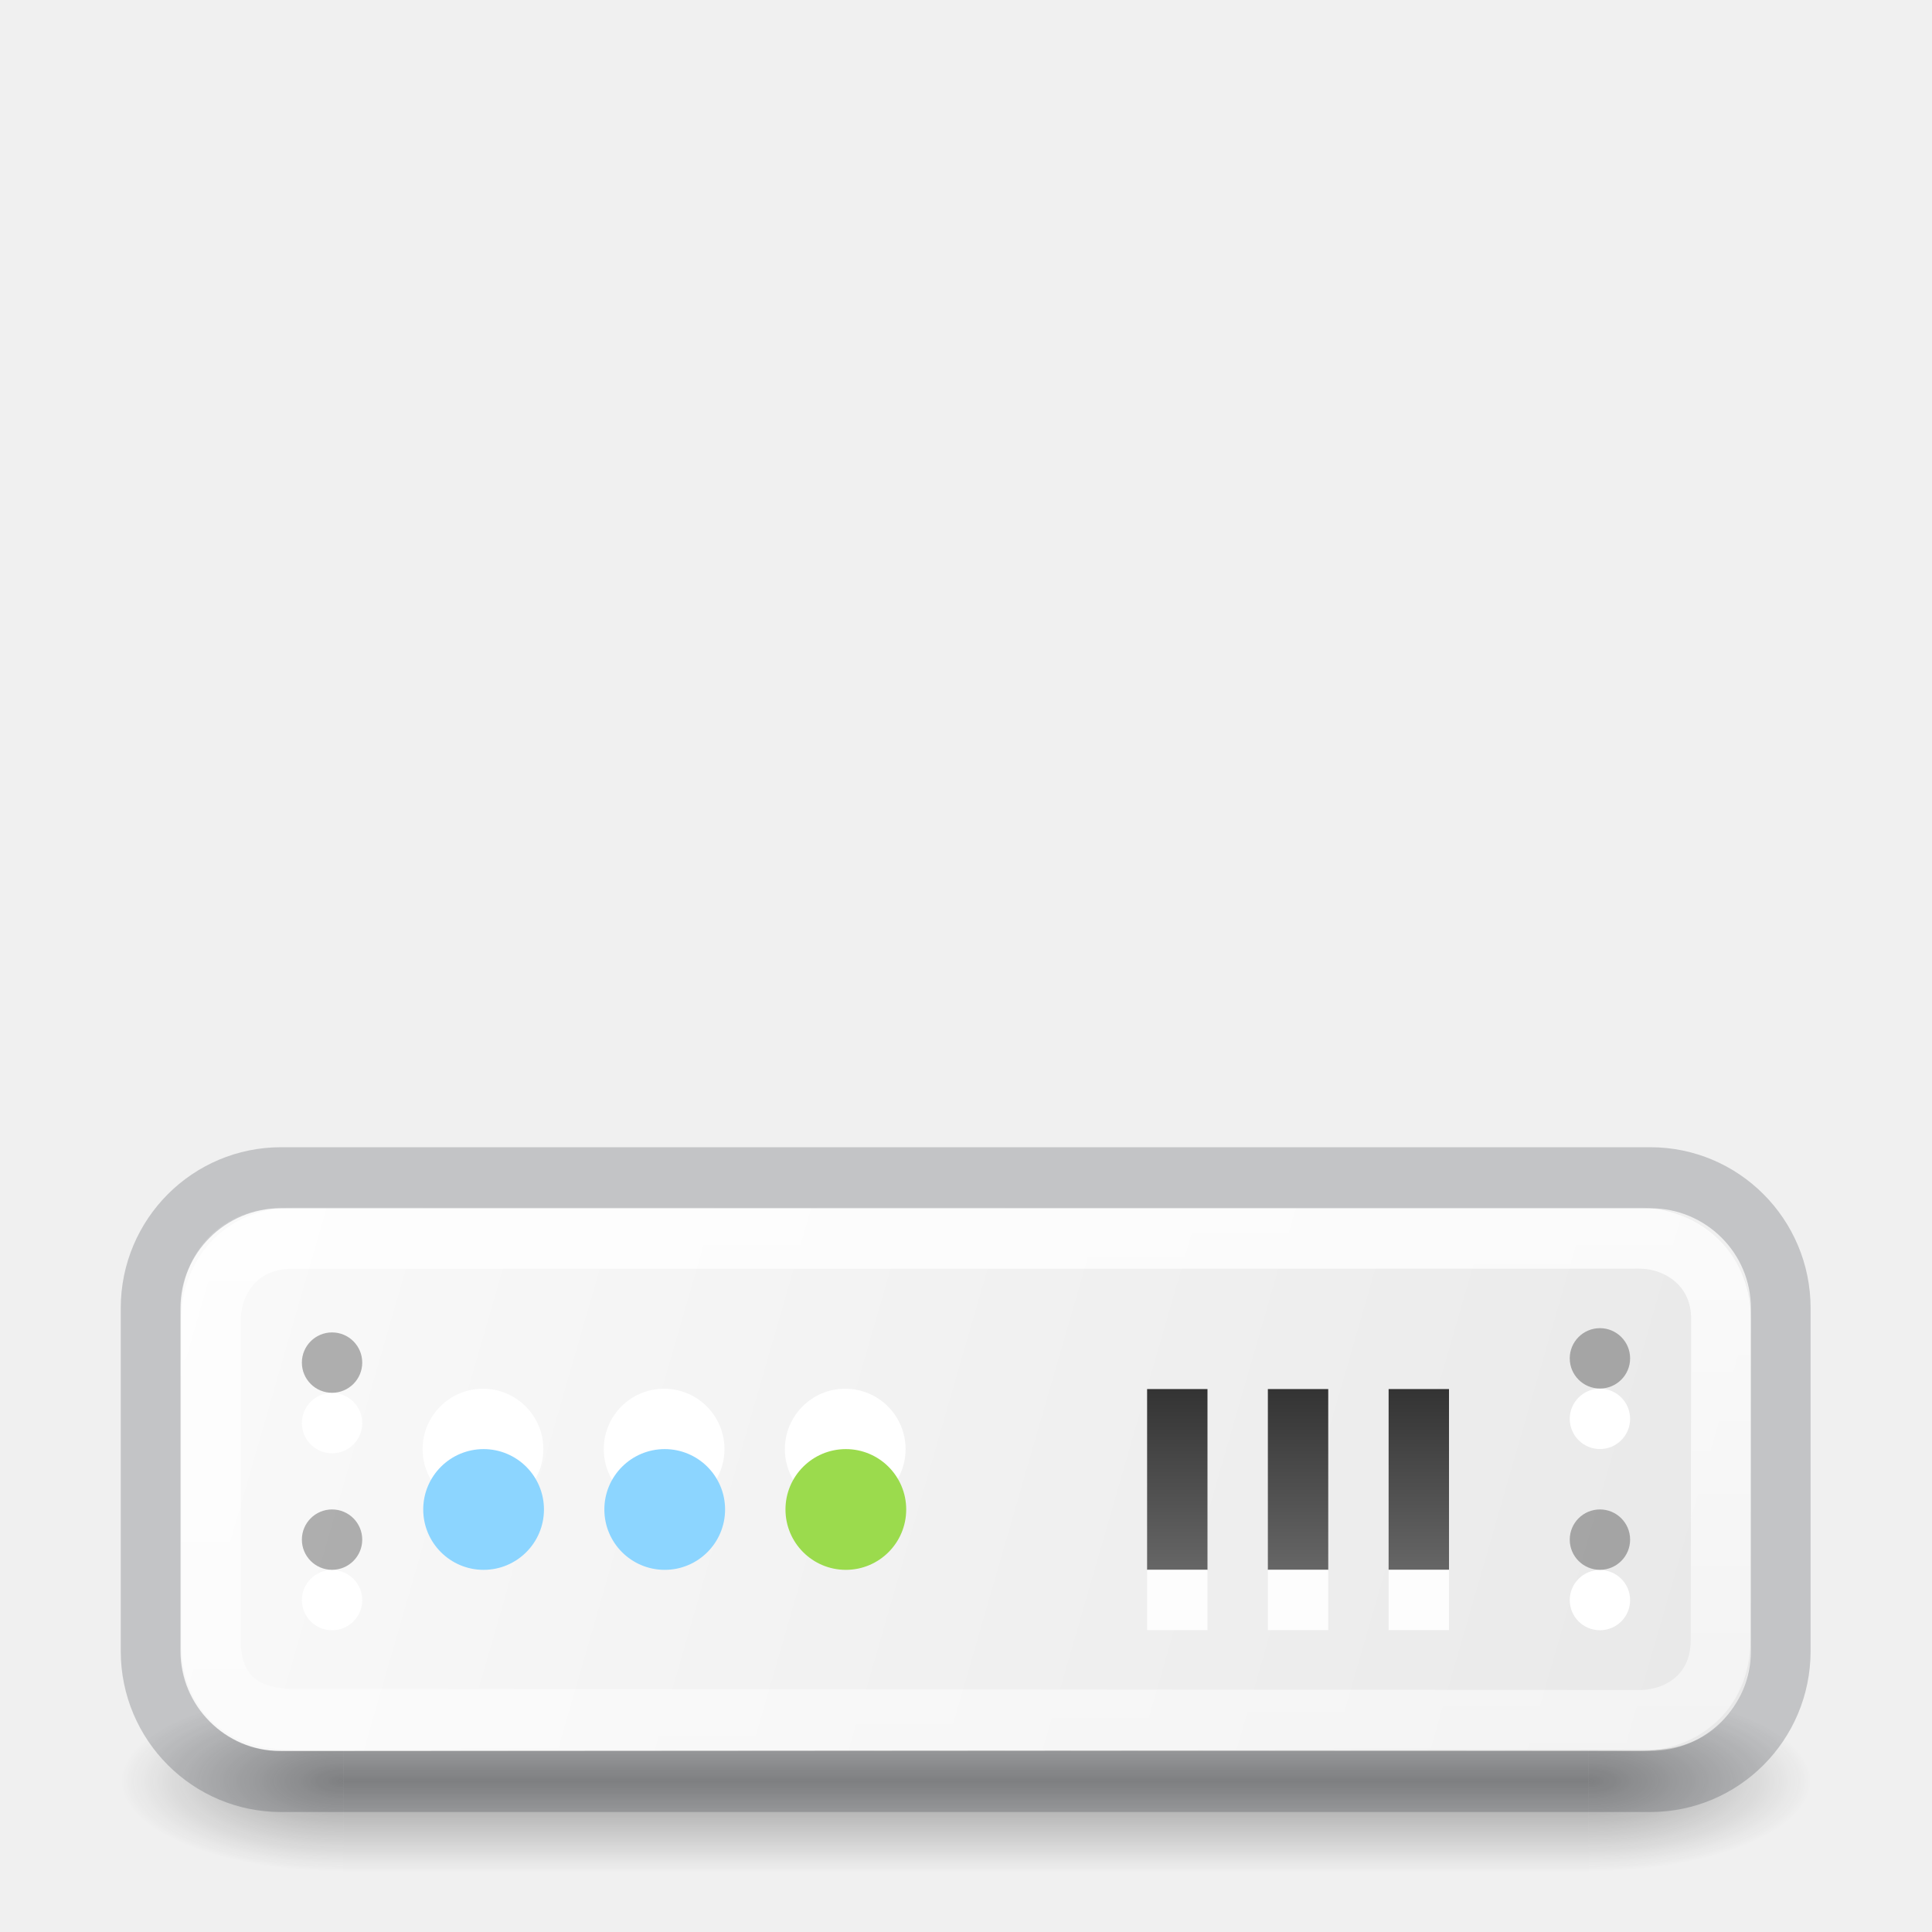
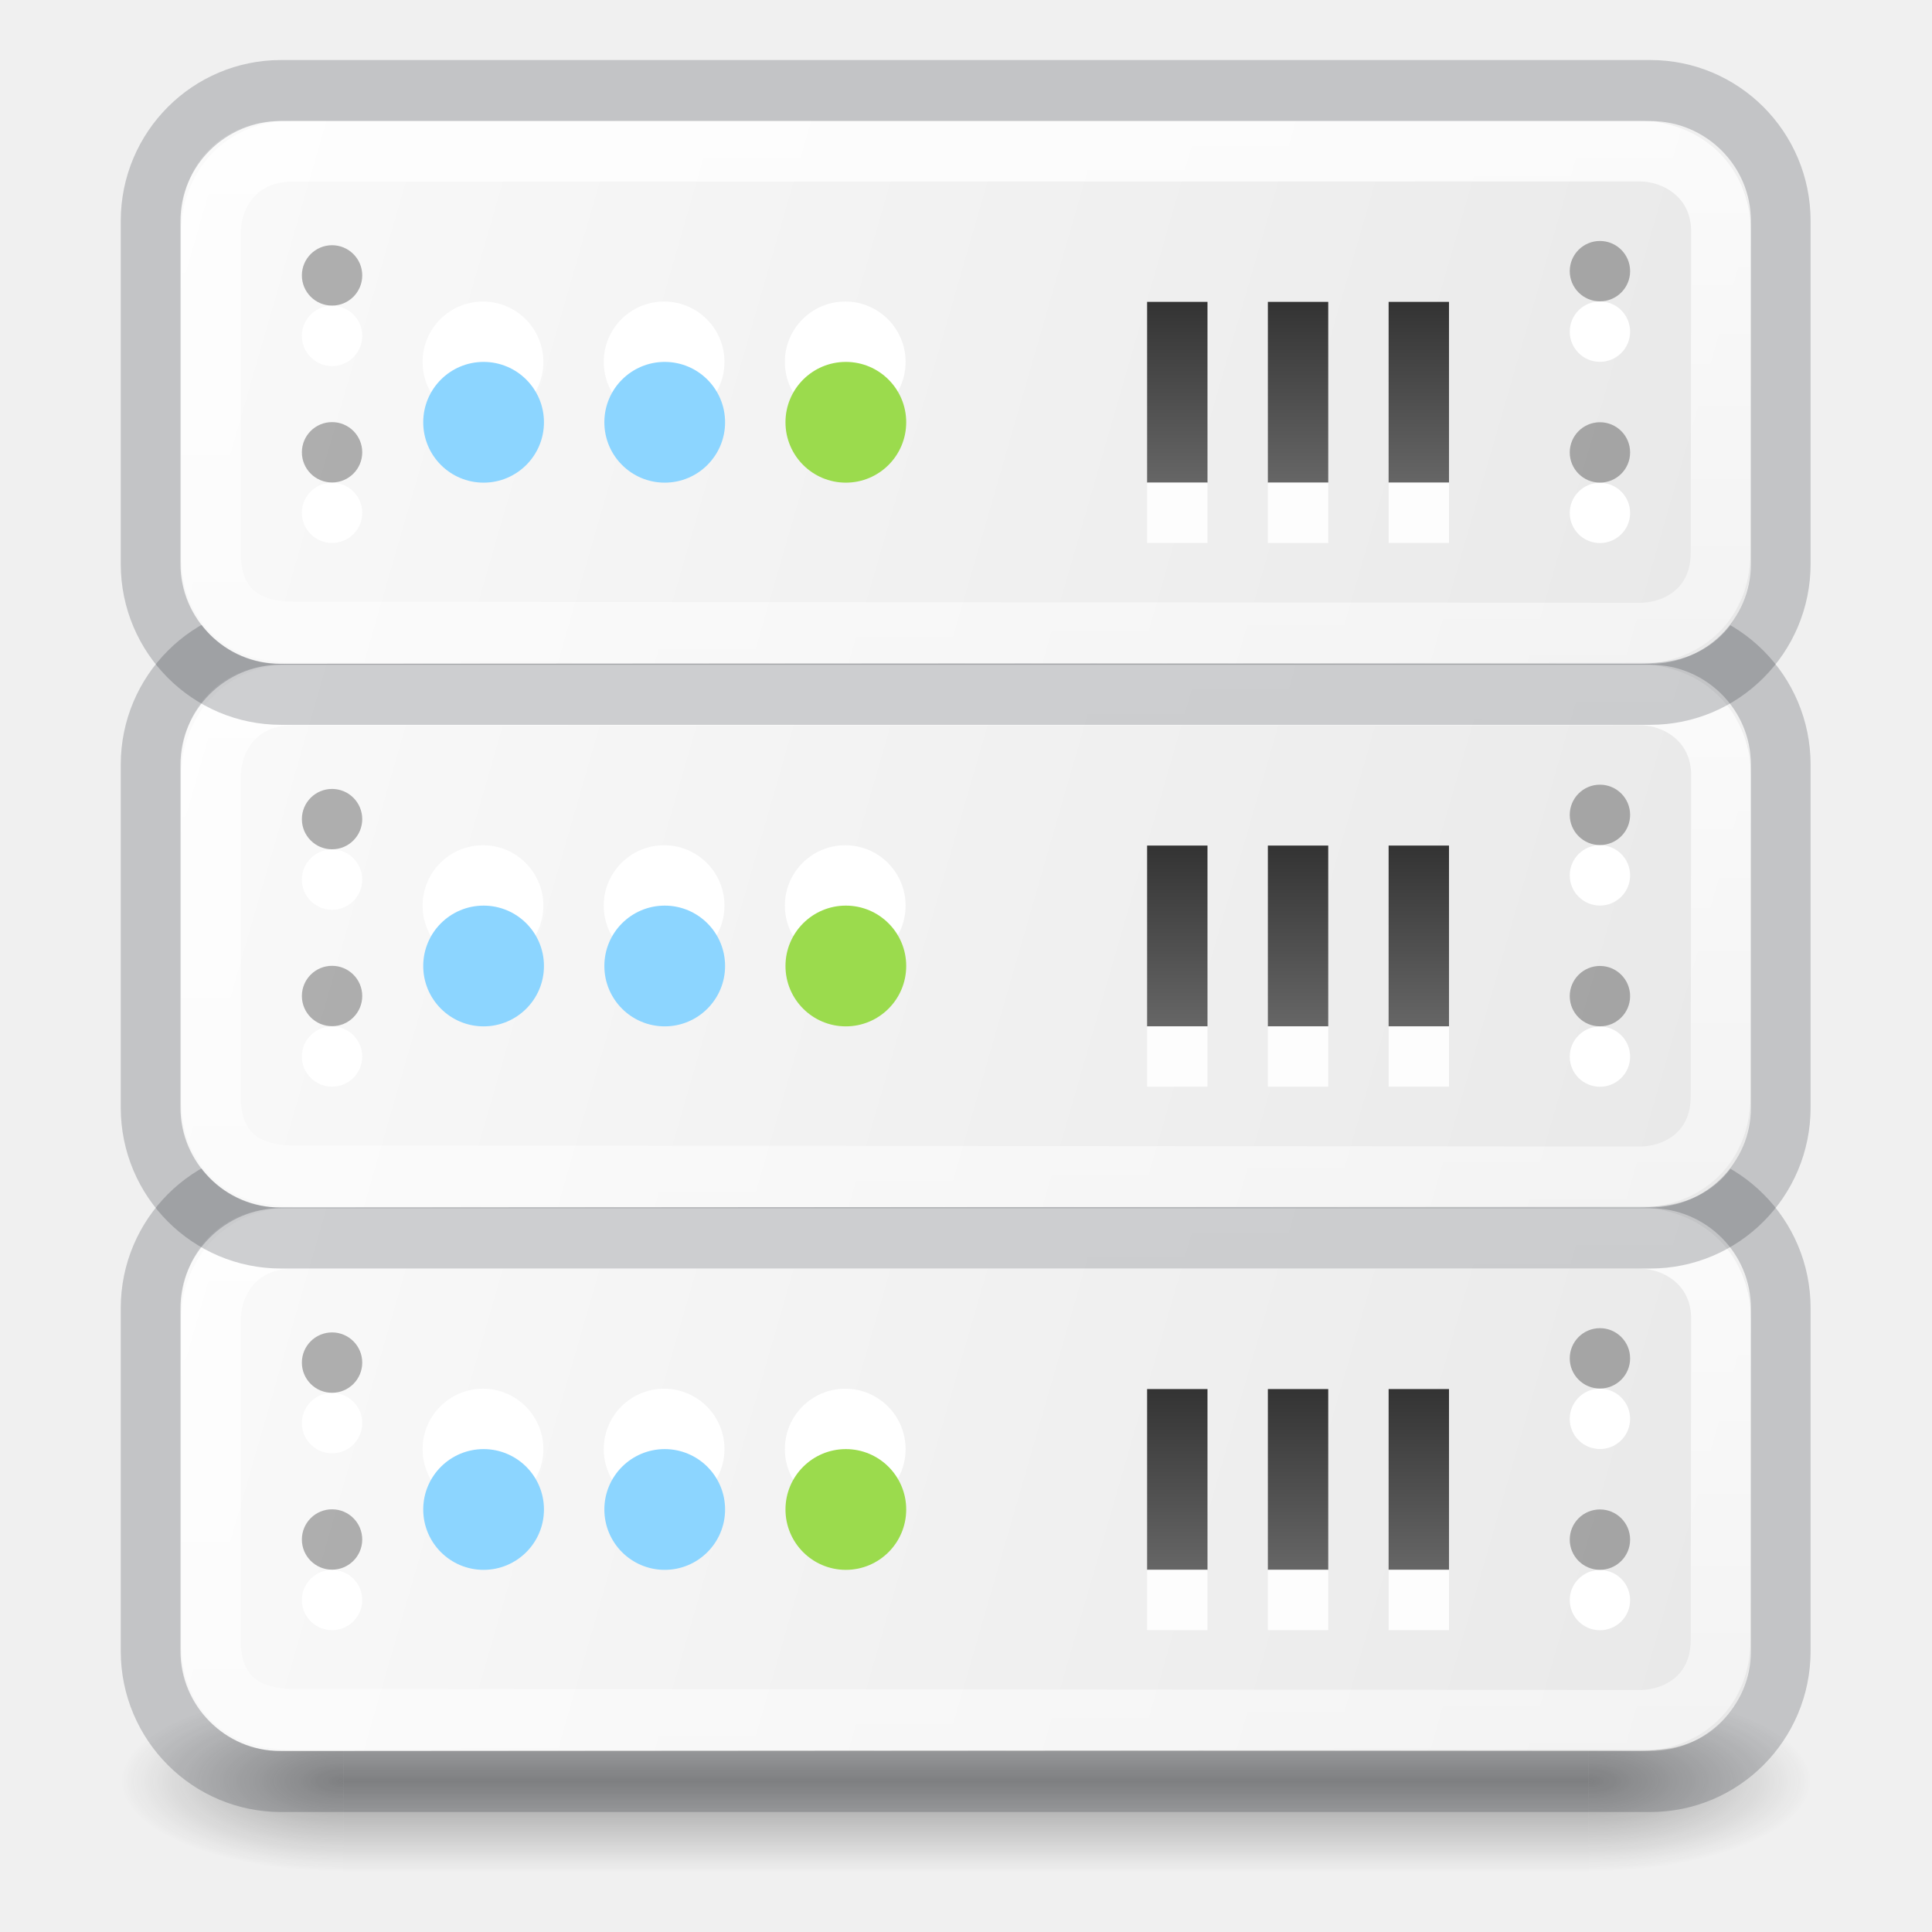
<svg xmlns="http://www.w3.org/2000/svg" xmlns:xlink="http://www.w3.org/1999/xlink" id="svg4588" height="32" width="32" version="1.1">
  <defs id="defs4590">
    <linearGradient id="linearGradient4687">
      <stop offset="0" style="stop-color:#000000;stop-opacity:1" id="stop4689" />
      <stop offset="1" style="stop-color:#000000;stop-opacity:0" id="stop4691" />
    </linearGradient>
    <linearGradient gradientTransform="matrix(0.6756757,0,0,0.6756757,-0.2162186,-0.2162061)" gradientUnits="userSpaceOnUse" xlink:href="#linearGradient3924-0" id="linearGradient3483" y2="41.679" x2="38.546" y1="6.374" x1="38.546" />
    <linearGradient id="linearGradient3924-0">
      <stop offset="0" style="stop-color:#ffffff;stop-opacity:1" id="stop3926-6" />
      <stop offset="0.038" style="stop-color:#ffffff;stop-opacity:0.235" id="stop3928-3" />
      <stop offset="0.962" style="stop-color:#ffffff;stop-opacity:0.157" id="stop3930-2" />
      <stop offset="1" style="stop-color:#ffffff;stop-opacity:0.392" id="stop3932-62" />
    </linearGradient>
    <radialGradient gradientTransform="matrix(0,2.525278,-8.07228,0,96.95192,-19.7023)" gradientUnits="userSpaceOnUse" xlink:href="#linearGradient2867-449-88-871-390-598-476-591-434-148-57-177-8-3-3-6-4-8-8-8-5" id="radialGradient4388" fy="9.957" fx="8.46" r="12.672" cy="9.957" cx="8.99" />
    <linearGradient id="linearGradient2867-449-88-871-390-598-476-591-434-148-57-177-8-3-3-6-4-8-8-8-5">
      <stop offset="0" style="stop-color:#fafafa;stop-opacity:1" id="stop3750-1-0-7-6-6-1-3-9-3" />
      <stop offset="1" style="stop-color:#e1e1e1;stop-opacity:1" id="stop3756-1-6-2-6-6-1-96-6-0" />
    </linearGradient>
    <radialGradient gradientTransform="matrix(2.003784,0,0,1.4,27.98813,-17.4)" gradientUnits="userSpaceOnUse" xlink:href="#linearGradient3688-166-749-6" id="radialGradient3493" fy="43.5" fx="4.993" r="2.5" cy="43.5" cx="4.993" />
    <linearGradient id="linearGradient3688-166-749-6">
      <stop offset="0" style="stop-color:#181818;stop-opacity:1" id="stop2883-8" />
      <stop offset="1" style="stop-color:#181818;stop-opacity:0" id="stop2885-3" />
    </linearGradient>
    <radialGradient gradientTransform="matrix(2.003784,0,0,1.4,-20.01187,-104.4)" gradientUnits="userSpaceOnUse" xlink:href="#linearGradient3688-464-309-7" id="radialGradient3495" fy="43.5" fx="4.993" r="2.5" cy="43.5" cx="4.993" />
    <linearGradient id="linearGradient3688-464-309-7">
      <stop offset="0" style="stop-color:#181818;stop-opacity:1" id="stop2889-0" />
      <stop offset="1" style="stop-color:#181818;stop-opacity:0" id="stop2891-66" />
    </linearGradient>
    <linearGradient gradientUnits="userSpaceOnUse" xlink:href="#linearGradient3702-501-757-3" id="linearGradient3497" y2="39.999" x2="25.058" y1="47.028" x1="25.058" />
    <linearGradient id="linearGradient3702-501-757-3">
      <stop offset="0" style="stop-color:#181818;stop-opacity:0" id="stop2895-3" />
      <stop offset="0.5" style="stop-color:#181818;stop-opacity:1" id="stop2897-28" />
      <stop offset="1" style="stop-color:#181818;stop-opacity:0" id="stop2899-8" />
    </linearGradient>
    <linearGradient x1="30.213" y1="21.417" x2="30.213" y2="25.361" id="linearGradient3143" xlink:href="#linearGradient4687" gradientUnits="userSpaceOnUse" gradientTransform="matrix(0.7473457,0,0,-0.7482173,-1.935797,34.71217)" />
    <linearGradient gradientTransform="translate(-53.99999,-9.49999)" gradientUnits="userSpaceOnUse" xlink:href="#linearGradient4187" id="linearGradient3153" y2="41.891" x2="24" y1="6.111" x1="24" />
    <linearGradient id="linearGradient4187">
      <stop offset="0" style="stop-color:#ffffff;stop-opacity:1" id="stop4189" />
      <stop offset="0.021" style="stop-color:#ffffff;stop-opacity:0.235" id="stop4191" />
      <stop offset="0.977" style="stop-color:#ffffff;stop-opacity:0.157" id="stop4193" />
      <stop offset="1" style="stop-color:#ffffff;stop-opacity:0.392" id="stop4195" />
    </linearGradient>
    <radialGradient gradientTransform="matrix(0,3.551171,-11.65996,0,86.93055,-36.34201)" gradientUnits="userSpaceOnUse" xlink:href="#linearGradient2867-449-88-871-390-598-476-591-434-148-57-177-8-3-3-6-4-8-8-8-5-3" id="radialGradient4144" fy="9.957" fx="8.436" r="12.672" cy="9.957" cx="8.967" />
    <linearGradient id="linearGradient2867-449-88-871-390-598-476-591-434-148-57-177-8-3-3-6-4-8-8-8-5-3">
      <stop offset="0" style="stop-color:#fafafa;stop-opacity:1" id="stop3750-1-0-7-6-6-1-3-9-3-6" />
      <stop offset="1" style="stop-color:#e1e1e1;stop-opacity:1" id="stop3756-1-6-2-6-6-1-96-6-0-7" />
    </linearGradient>
    <radialGradient gradientTransform="matrix(2.003784,0,0,1.4,27.98813,-17.4)" gradientUnits="userSpaceOnUse" xlink:href="#linearGradient3688-166-749-6" id="radialGradient3013-896" fy="43.5" fx="4.993" r="2.5" cy="43.5" cx="4.993" />
    <radialGradient gradientTransform="matrix(2.003784,0,0,1.4,-20.01187,-104.4)" gradientUnits="userSpaceOnUse" xlink:href="#linearGradient3688-166-749-6" id="radialGradient3015-826" fy="43.5" fx="4.993" r="2.5" cy="43.5" cx="4.993" />
    <linearGradient xlink:href="#linearGradient2867-449-88-871-390-598-476-591-434-148-57-177-8-3-3-6-4-8-8-8-5" id="linearGradient2244" gradientUnits="userSpaceOnUse" gradientTransform="matrix(0.6782138,0,0,0.6761972,-90.32337,7.56445)" x1="153" y1="26" x2="255" y2="56" />
    <linearGradient xlink:href="#linearGradient1570" id="linearGradient2246" gradientUnits="userSpaceOnUse" gradientTransform="matrix(1.812763,0,0,0.4939409,4.399258,23.35928)" x1="24.023" y1="5.112" x2="24" y2="42.262" />
    <linearGradient id="linearGradient1570">
      <stop offset="0" style="stop-color:#ffffff;stop-opacity:0.783" id="stop1562" />
      <stop offset="1" style="stop-color:#ffffff;stop-opacity:0.392" id="stop1568" />
    </linearGradient>
    <linearGradient id="linearGradient1608">
      <stop id="stop1604" offset="0" style="stop-color:#333333;stop-opacity:1" />
      <stop id="stop1606" offset="1" style="stop-color:#666666;stop-opacity:1" />
    </linearGradient>
    <linearGradient xlink:href="#linearGradient2867-449-88-871-390-598-476-591-434-148-57-177-8-3-3-6-4-8-8-8-5" id="linearGradient1136" gradientUnits="userSpaceOnUse" gradientTransform="matrix(0.6782138,0,0,0.6761972,-90.32337,7.56445)" x1="153" y1="26" x2="255" y2="56" />
    <linearGradient xlink:href="#linearGradient1570" id="linearGradient1138" gradientUnits="userSpaceOnUse" gradientTransform="matrix(1.812763,0,0,0.4939409,4.399258,23.35928)" x1="24.023" y1="5.112" x2="24" y2="42.262" />
    <linearGradient xlink:href="#linearGradient1608" id="linearGradient1140" gradientUnits="userSpaceOnUse" gradientTransform="matrix(0.6666743,0,0,0.5462038,29.99932,20.98539)" x1="92" y1="34" x2="92" y2="44" />
    <linearGradient xlink:href="#linearGradient1608" id="linearGradient1142" gradientUnits="userSpaceOnUse" gradientTransform="matrix(0.6666743,0,0,0.5462038,29.99932,20.98539)" x1="92" y1="34" x2="92" y2="44" />
    <linearGradient xlink:href="#linearGradient1608" id="linearGradient1144" gradientUnits="userSpaceOnUse" gradientTransform="matrix(0.6666743,0,0,0.5462038,29.99932,20.98539)" x1="92" y1="34" x2="92" y2="44" />
+     <linearGradient xlink:href="#linearGradient2867-449-88-871-390-598-476-591-434-148-57-177-8-3-3-6-4-8-8-8-5" id="linearGradient1109" gradientUnits="userSpaceOnUse" gradientTransform="matrix(0.6782138,0,0,0.6761972,-90.32337,7.56445)" x1="153" y1="26" x2="255" y2="56" />
+     <linearGradient xlink:href="#linearGradient1570" id="linearGradient1111" gradientUnits="userSpaceOnUse" gradientTransform="matrix(1.812763,0,0,0.4939409,4.399258,23.35928)" x1="24.023" y1="5.112" x2="24" y2="42.262" />
+     <linearGradient xlink:href="#linearGradient1608" id="linearGradient1113" gradientUnits="userSpaceOnUse" gradientTransform="matrix(0.6666743,0,0,0.5462038,29.99932,20.98539)" x1="92" y1="34" x2="92" y2="44" />
+     <linearGradient xlink:href="#linearGradient1608" id="linearGradient1115" gradientUnits="userSpaceOnUse" gradientTransform="matrix(0.6666743,0,0,0.5462038,29.99932,20.98539)" x1="92" y1="34" x2="92" y2="44" />
+     <linearGradient xlink:href="#linearGradient1608" id="linearGradient1117" gradientUnits="userSpaceOnUse" gradientTransform="matrix(0.6666743,0,0,0.5462038,29.99932,20.98539)" x1="92" y1="34" x2="92" y2="44" />
+     <linearGradient xlink:href="#linearGradient2867-449-88-871-390-598-476-591-434-148-57-177-8-3-3-6-4-8-8-8-5" id="linearGradient1181" gradientUnits="userSpaceOnUse" gradientTransform="matrix(0.6782138,0,0,0.6761972,-90.32337,7.56445)" x1="153" y1="26" x2="255" y2="56" />
+     <linearGradient xlink:href="#linearGradient1570" id="linearGradient1183" gradientUnits="userSpaceOnUse" gradientTransform="matrix(1.812763,0,0,0.4939409,4.399258,23.35928)" x1="24.023" y1="5.112" x2="24" y2="42.262" />
+     <linearGradient xlink:href="#linearGradient1608" id="linearGradient1185" gradientUnits="userSpaceOnUse" gradientTransform="matrix(0.6666743,0,0,0.5462038,29.99932,20.98539)" x1="92" y1="34" x2="92" y2="44" />
+     <linearGradient xlink:href="#linearGradient1608" id="linearGradient1187" gradientUnits="userSpaceOnUse" gradientTransform="matrix(0.6666743,0,0,0.5462038,29.99932,20.98539)" x1="92" y1="34" x2="92" y2="44" />
+     <linearGradient xlink:href="#linearGradient1608" id="linearGradient1189" gradientUnits="userSpaceOnUse" gradientTransform="matrix(0.6666743,0,0,0.5462038,29.99932,20.98539)" x1="92" y1="34" x2="92" y2="44" />
  </defs>
  <g id="g4174">
    <g style="display:inline" id="g2036-2" transform="matrix(0.6999997,0,0,0.3333336,-0.8000002,15.33333)">
      <g style="opacity:0.4" id="g3712-3" transform="matrix(1.052632,0,0,1.285713,-1.263158,-13.42854)">
        <rect style="fill:url(#radialGradient3493);fill-opacity:1;stroke:none" id="rect2801-0" y="40" x="38" height="7" width="5" />
        <rect style="fill:url(#radialGradient3495);fill-opacity:1;stroke:none" id="rect3696-2" transform="scale(-1,-1)" y="-47" x="-10" height="7" width="5" />
        <rect style="fill:url(#linearGradient3497);fill-opacity:1;stroke:none" id="rect3700-1" y="40" x="10" height="7" width="28" />
      </g>
    </g>
  </g>
  <g style="stroke-width:1.852" id="g1134" transform="matrix(0.5340928,0,0,0.5458032,-4.18,6.277307)">
    <path id="path1074" d="m 16.672,25.146 h 42.223 c 1.307,0 3.229,1.268 3.229,3.218 v 10.075 c 0,1.9 -1.281,3.167 -3.153,3.168 l -42.476,0.028 c -1.691,0.001 -3.052,-1.357 -3.052,-3.043 v -10.304 c 0,-1.875 1.281,-3.143 3.229,-3.143 z" style="color:#000000;display:inline;overflow:visible;visibility:visible;fill:url(#linearGradient1136);fill-opacity:1;fill-rule:nonzero;stroke:none;stroke-width:1.852;marker:none;enable-background:accumulate" />
    <path id="path1076" d="m 16.901,26.076 41.766,-0.004 c 1.258,-1.32e-4 2.533,0.888 2.531,2.449 l -0.013,9.746 c -0.002,1.622 -1.261,2.444 -2.519,2.443 l -41.741,-0.032 c -1.692,-0.001 -2.556,-0.909 -2.556,-2.395 v -9.734 c 0,-1.261 0.898,-2.473 2.531,-2.473 z" style="fill:none;stroke:url(#linearGradient1138);stroke-width:1.852;stroke-linecap:round;stroke-linejoin:round;stroke-miterlimit:4;stroke-dasharray:none;stroke-dashoffset:0;stroke-opacity:1" />
    <g style="stroke-width:1.852" transform="rotate(-90,24,31)" id="g1078" />
    <g style="stroke-width:1.852" id="g1084" transform="translate(-3.723581,58.22008)">
      <ellipse ry="1.832" rx="1.872" cy="-25.746" cx="26.528" id="ellipse1080" style="opacity:1;fill:#ffffff;fill-opacity:1;stroke:none;stroke-width:1.852;stroke-miterlimit:4;stroke-dasharray:none;stroke-opacity:1" />
      <ellipse ry="1.832" rx="1.872" style="opacity:1;fill:#8cd5ff;fill-opacity:1;stroke:none;stroke-width:1.852;stroke-miterlimit:4;stroke-dasharray:none;stroke-opacity:1" id="ellipse1082" cx="26.547" cy="-23.914" />
    </g>
    <g style="stroke-width:1.91" transform="matrix(0.936216,0,0,1.004452,-40.85934,-9.080213)" id="g1090">
      <path style="opacity:1;fill:url(#linearGradient1140);fill-opacity:1;stroke:none;stroke-width:1.91;stroke-opacity:0.783" d="m 90,39.556 h 2 v 5.462 h -2 z" id="path1086" />
      <path style="opacity:0.9;fill:#ffffff;fill-opacity:1;stroke:none;stroke-width:1.91;stroke-opacity:0.783" d="m 90,45.018 h 2 v 1.821 h -2 z" id="path1088" />
    </g>
    <path d="m 19.06,31.685 a 0.936,0.916 0 0 1 -1.872,0 0.936,0.916 0 1 1 1.872,0 z" id="path1092" style="color:#000000;display:inline;overflow:visible;visibility:visible;opacity:1;fill:#ffffff;fill-opacity:1;fill-rule:evenodd;stroke:none;stroke-width:0.627;marker:none;enable-background:accumulate" />
    <path style="color:#000000;display:inline;overflow:visible;visibility:visible;opacity:0.3;fill:#000000;fill-opacity:1;fill-rule:evenodd;stroke:none;stroke-width:0.627;marker:none;enable-background:accumulate" id="path1094" d="m 19.06,29.849 a 0.936,0.916 0 0 1 -1.872,0 0.936,0.916 0 1 1 1.872,0 z" />
-     <path style="color:#000000;display:inline;overflow:visible;visibility:visible;opacity:1;fill:#ffffff;fill-opacity:1;fill-rule:evenodd;stroke:none;stroke-width:0.627;marker:none;enable-background:accumulate" id="path1096" d="m 19.06,37.057 a 0.936,0.914 0 0 1 -1.872,0 0.936,0.914 0 1 1 1.872,0 z" />
-     <path style="color:#000000;display:inline;overflow:visible;visibility:visible;opacity:0.3;fill:#000000;fill-opacity:1;fill-rule:evenodd;stroke:none;stroke-width:0.627;marker:none;enable-background:accumulate" id="path1098" d="m 19.06,35.221 a 0.936,0.916 0 0 1 -1.872,0 0.936,0.916 0 1 1 1.872,0 z" />
+     <path style="color:#000000;display:inline;overflow:visible;visibility:visible;opacity:1;fill:#ffffff;fill-opacity:1;fill-rule:evenodd;stroke:none;stroke-width:0.627;marker:none;enable-background:accumulate" id="path1096" d="m 19.06,37.054 a 0.936,0.914 0 0 1 -1.872,0 0.936,0.914 0 1 1 1.872,0 z" />
+     <path style="color:#000000;display:inline;overflow:visible;visibility:visible;opacity:0.3;fill:#000000;fill-opacity:1;fill-rule:evenodd;stroke:none;stroke-width:0.627;marker:none;enable-background:accumulate" id="path1098" d="m 19.06,35.217 a 0.936,0.916 0 0 1 -1.872,0 0.936,0.916 0 1 1 1.872,0 z" />
    <g id="g1104" transform="matrix(0.936216,0,0,1.004452,-37.11443,-9.080213)" style="stroke-width:1.91">
      <path id="path1100" d="m 90,39.556 h 2 v 5.462 h -2 z" style="opacity:1;fill:url(#linearGradient1142);fill-opacity:1;stroke:none;stroke-width:1.91;stroke-opacity:0.783" />
      <path id="path1102" d="m 90,45.018 h 2 v 1.821 h -2 z" style="opacity:0.9;fill:#ffffff;fill-opacity:1;stroke:none;stroke-width:1.91;stroke-opacity:0.783" />
    </g>
    <g id="g1110" transform="matrix(0.936216,0,0,1.004452,-33.36953,-9.080213)" style="stroke-width:1.91">
      <path id="path1106" d="m 90,39.556 h 2 v 5.462 h -2 z" style="opacity:1;fill:url(#linearGradient1144);fill-opacity:1;stroke:none;stroke-width:1.91;stroke-opacity:0.783" />
      <path id="path1108" d="m 90,45.018 h 2 v 1.821 h -2 z" style="opacity:0.9;fill:#ffffff;fill-opacity:1;stroke:none;stroke-width:1.91;stroke-opacity:0.783" />
    </g>
    <g transform="translate(1.89342,58.22008)" id="g1116" style="stroke-width:1.852">
      <ellipse style="opacity:1;fill:#ffffff;fill-opacity:1;stroke:none;stroke-width:1.852;stroke-miterlimit:4;stroke-dasharray:none;stroke-opacity:1" id="ellipse1112" cx="26.528" cy="-25.746" rx="1.872" ry="1.832" />
      <ellipse cy="-23.914" cx="26.547" id="ellipse1114" style="opacity:1;fill:#8cd5ff;fill-opacity:1;stroke:none;stroke-width:1.852;stroke-miterlimit:4;stroke-dasharray:none;stroke-opacity:1" rx="1.872" ry="1.832" />
    </g>
    <g style="stroke-width:1.852" id="g1122" transform="translate(7.510421,58.22008)">
      <ellipse ry="1.832" rx="1.872" cy="-25.746" cx="26.528" id="ellipse1118" style="opacity:1;fill:#ffffff;fill-opacity:1;stroke:none;stroke-width:1.852;stroke-miterlimit:4;stroke-dasharray:none;stroke-opacity:1" />
      <ellipse ry="1.832" rx="1.872" style="opacity:1;fill:#9bdb4d;fill-opacity:1;stroke:none;stroke-width:1.852;stroke-miterlimit:4;stroke-dasharray:none;stroke-opacity:1" id="ellipse1120" cx="26.547" cy="-23.914" />
    </g>
    <path style="color:#000000;display:inline;overflow:visible;visibility:visible;opacity:1;fill:#ffffff;fill-opacity:1;fill-rule:evenodd;stroke:none;stroke-width:0.627;marker:none;enable-background:accumulate" id="path1124" d="m 58.379,31.556 a 0.936,0.916 0 0 1 -1.872,0 0.936,0.916 0 1 1 1.872,0 z" />
    <path d="m 58.379,29.72 a 0.936,0.916 0 0 1 -1.872,0 0.936,0.916 0 1 1 1.872,0 z" id="path1126" style="color:#000000;display:inline;overflow:visible;visibility:visible;opacity:0.3;fill:#000000;fill-opacity:1;fill-rule:evenodd;stroke:none;stroke-width:0.627;marker:none;enable-background:accumulate" />
    <path d="m 58.379,37.057 a 0.936,0.914 0 0 1 -1.872,0 0.936,0.914 0 1 1 1.872,0 z" id="path1128" style="color:#000000;display:inline;overflow:visible;visibility:visible;opacity:1;fill:#ffffff;fill-opacity:1;fill-rule:evenodd;stroke:none;stroke-width:0.627;marker:none;enable-background:accumulate" />
    <path d="m 58.379,35.221 a 0.936,0.916 0 0 1 -1.872,0 0.936,0.916 0 1 1 1.872,0 z" id="path1130" style="color:#000000;display:inline;overflow:visible;visibility:visible;opacity:0.3;fill:#000000;fill-opacity:1;fill-rule:evenodd;stroke:none;stroke-width:0.627;marker:none;enable-background:accumulate" />
    <rect style="color:#000000;display:inline;overflow:visible;visibility:visible;opacity:0.2;fill:none;stroke:#0e141f;stroke-width:1.852;stroke-linecap:round;stroke-linejoin:round;stroke-miterlimit:4;stroke-dasharray:none;stroke-dashoffset:0;stroke-opacity:1;marker:none;enable-background:accumulate" id="rect1132" y="24.239" x="12.497" ry="3.957" rx="4.044" height="18.322" width="50.553" />
  </g>
+   <g transform="matrix(0.5340928,0,0,0.5458032,-4.18,-2.724536)" id="g1107" style="stroke-width:1.852">
+     <path style="color:#000000;display:inline;overflow:visible;visibility:visible;fill:url(#linearGradient1109);fill-opacity:1;fill-rule:nonzero;stroke:none;stroke-width:1.852;marker:none;enable-background:accumulate" d="m 16.672,25.146 h 42.223 c 1.307,0 3.229,1.268 3.229,3.218 v 10.075 c 0,1.9 -1.281,3.167 -3.153,3.168 l -42.476,0.028 c -1.691,0.001 -3.052,-1.357 -3.052,-3.043 v -10.304 c 0,-1.875 1.281,-3.143 3.229,-3.143 z" id="path1046" />
+     <path style="fill:none;stroke:url(#linearGradient1111);stroke-width:1.852;stroke-linecap:round;stroke-linejoin:round;stroke-miterlimit:4;stroke-dasharray:none;stroke-dashoffset:0;stroke-opacity:1" d="m 16.901,26.076 41.766,-0.004 c 1.258,-1.32e-4 2.533,0.888 2.531,2.449 l -0.013,9.746 c -0.002,1.622 -1.261,2.444 -2.519,2.443 l -41.741,-0.032 c -1.692,-0.001 -2.556,-0.909 -2.556,-2.395 v -9.734 c 0,-1.261 0.898,-2.473 2.531,-2.473 z" id="path1048" />
+     <g id="g1050" transform="rotate(-90,24,31)" style="stroke-width:1.852" />
+     <g transform="translate(-3.723581,58.22008)" id="g1056" style="stroke-width:1.852">
+       <ellipse style="opacity:1;fill:#ffffff;fill-opacity:1;stroke:none;stroke-width:1.852;stroke-miterlimit:4;stroke-dasharray:none;stroke-opacity:1" id="ellipse1052" cx="26.528" cy="-25.746" rx="1.872" ry="1.832" />
+       <ellipse cy="-23.914" cx="26.547" id="ellipse1054" style="opacity:1;fill:#8cd5ff;fill-opacity:1;stroke:none;stroke-width:1.852;stroke-miterlimit:4;stroke-dasharray:none;stroke-opacity:1" rx="1.872" ry="1.832" />
+     </g>
+     <g id="g1062" transform="matrix(0.936216,0,0,1.004452,-40.85934,-9.080213)" style="stroke-width:1.91">
+       <path id="path1058" d="m 90,39.556 h 2 v 5.462 h -2 z" style="opacity:1;fill:url(#linearGradient1113);fill-opacity:1;stroke:none;stroke-width:1.91;stroke-opacity:0.783" />
+       <path id="path1060" d="m 90,45.018 h 2 v 1.821 h -2 z" style="opacity:0.9;fill:#ffffff;fill-opacity:1;stroke:none;stroke-width:1.91;stroke-opacity:0.783" />
+     </g>
+     <path style="color:#000000;display:inline;overflow:visible;visibility:visible;opacity:1;fill:#ffffff;fill-opacity:1;fill-rule:evenodd;stroke:none;stroke-width:0.627;marker:none;enable-background:accumulate" id="path1064" d="m 19.06,31.685 a 0.936,0.916 0 0 1 -1.872,0 0.936,0.916 0 1 1 1.872,0 z" />
+     <path d="m 19.06,29.849 a 0.936,0.916 0 0 1 -1.872,0 0.936,0.916 0 1 1 1.872,0 z" id="path1066" style="color:#000000;display:inline;overflow:visible;visibility:visible;opacity:0.3;fill:#000000;fill-opacity:1;fill-rule:evenodd;stroke:none;stroke-width:0.627;marker:none;enable-background:accumulate" />
+     <path d="m 19.06,37.054 a 0.936,0.914 0 0 1 -1.872,0 0.936,0.914 0 1 1 1.872,0 z" id="path1068" style="color:#000000;display:inline;overflow:visible;visibility:visible;opacity:1;fill:#ffffff;fill-opacity:1;fill-rule:evenodd;stroke:none;stroke-width:0.627;marker:none;enable-background:accumulate" />
+     <path d="m 19.06,35.217 a 0.936,0.916 0 0 1 -1.872,0 0.936,0.916 0 1 1 1.872,0 z" id="path1070" style="color:#000000;display:inline;overflow:visible;visibility:visible;opacity:0.3;fill:#000000;fill-opacity:1;fill-rule:evenodd;stroke:none;stroke-width:0.627;marker:none;enable-background:accumulate" />
+     <g style="stroke-width:1.91" transform="matrix(0.936216,0,0,1.004452,-37.11443,-9.080213)" id="g1077">
+       <path style="opacity:1;fill:url(#linearGradient1115);fill-opacity:1;stroke:none;stroke-width:1.91;stroke-opacity:0.783" d="m 90,39.556 h 2 v 5.462 h -2 z" id="path1072" />
+       <path style="opacity:0.9;fill:#ffffff;fill-opacity:1;stroke:none;stroke-width:1.91;stroke-opacity:0.783" d="m 90,45.018 h 2 v 1.821 h -2 z" id="path1075" />
+     </g>
+     <g style="stroke-width:1.91" transform="matrix(0.936216,0,0,1.004452,-33.36953,-9.080213)" id="g1083">
+       <path style="opacity:1;fill:url(#linearGradient1117);fill-opacity:1;stroke:none;stroke-width:1.91;stroke-opacity:0.783" d="m 90,39.556 h 2 v 5.462 h -2 z" id="path1079" />
+       <path style="opacity:0.9;fill:#ffffff;fill-opacity:1;stroke:none;stroke-width:1.91;stroke-opacity:0.783" d="m 90,45.018 h 2 v 1.821 h -2 z" id="path1081" />
+     </g>
+     <g style="stroke-width:1.852" id="g1089" transform="translate(1.89342,58.22008)">
+       <ellipse ry="1.832" rx="1.872" cy="-25.746" cx="26.528" id="ellipse1085" style="opacity:1;fill:#ffffff;fill-opacity:1;stroke:none;stroke-width:1.852;stroke-miterlimit:4;stroke-dasharray:none;stroke-opacity:1" />
+       <ellipse ry="1.832" rx="1.872" style="opacity:1;fill:#8cd5ff;fill-opacity:1;stroke:none;stroke-width:1.852;stroke-miterlimit:4;stroke-dasharray:none;stroke-opacity:1" id="ellipse1087" cx="26.547" cy="-23.914" />
+     </g>
+     <g transform="translate(7.510421,58.22008)" id="g1095" style="stroke-width:1.852">
+       <ellipse style="opacity:1;fill:#ffffff;fill-opacity:1;stroke:none;stroke-width:1.852;stroke-miterlimit:4;stroke-dasharray:none;stroke-opacity:1" id="ellipse1091" cx="26.528" cy="-25.746" rx="1.872" ry="1.832" />
+       <ellipse cy="-23.914" cx="26.547" id="ellipse1093" style="opacity:1;fill:#9bdb4d;fill-opacity:1;stroke:none;stroke-width:1.852;stroke-miterlimit:4;stroke-dasharray:none;stroke-opacity:1" rx="1.872" ry="1.832" />
+     </g>
+     <path d="m 58.379,31.556 a 0.936,0.916 0 0 1 -1.872,0 0.936,0.916 0 1 1 1.872,0 z" id="path1097" style="color:#000000;display:inline;overflow:visible;visibility:visible;opacity:1;fill:#ffffff;fill-opacity:1;fill-rule:evenodd;stroke:none;stroke-width:0.627;marker:none;enable-background:accumulate" />
+     <path style="color:#000000;display:inline;overflow:visible;visibility:visible;opacity:0.3;fill:#000000;fill-opacity:1;fill-rule:evenodd;stroke:none;stroke-width:0.627;marker:none;enable-background:accumulate" id="path1099" d="m 58.379,29.72 a 0.936,0.916 0 0 1 -1.872,0 0.936,0.916 0 1 1 1.872,0 z" />
+     <path style="color:#000000;display:inline;overflow:visible;visibility:visible;opacity:1;fill:#ffffff;fill-opacity:1;fill-rule:evenodd;stroke:none;stroke-width:0.627;marker:none;enable-background:accumulate" id="path1101" d="m 58.379,37.057 a 0.936,0.914 0 0 1 -1.872,0 0.936,0.914 0 1 1 1.872,0 z" />
+     <path style="color:#000000;display:inline;overflow:visible;visibility:visible;opacity:0.3;fill:#000000;fill-opacity:1;fill-rule:evenodd;stroke:none;stroke-width:0.627;marker:none;enable-background:accumulate" id="path1103" d="m 58.379,35.221 a 0.936,0.916 0 0 1 -1.872,0 0.936,0.916 0 1 1 1.872,0 z" />
+     <rect width="50.553" height="18.322" rx="4.044" ry="3.957" x="12.497" y="24.239" id="rect1105" style="color:#000000;display:inline;overflow:visible;visibility:visible;opacity:0.2;fill:none;stroke:#0e141f;stroke-width:1.852;stroke-linecap:round;stroke-linejoin:round;stroke-miterlimit:4;stroke-dasharray:none;stroke-dashoffset:0;stroke-opacity:1;marker:none;enable-background:accumulate" />
+   </g>
+   <g style="stroke-width:1.852" id="g1179" transform="matrix(0.5340928,0,0,0.5458032,-4.18,-11.73007)">
+     <path id="path1119" d="m 16.672,25.146 h 42.223 c 1.307,0 3.229,1.268 3.229,3.218 v 10.075 c 0,1.9 -1.281,3.167 -3.153,3.168 l -42.476,0.028 c -1.691,0.001 -3.052,-1.357 -3.052,-3.043 v -10.304 c 0,-1.875 1.281,-3.143 3.229,-3.143 z" style="color:#000000;display:inline;overflow:visible;visibility:visible;fill:url(#linearGradient1181);fill-opacity:1;fill-rule:nonzero;stroke:none;stroke-width:1.852;marker:none;enable-background:accumulate" />
+     <path id="path1121" d="m 16.901,26.076 41.766,-0.004 c 1.258,-1.32e-4 2.533,0.888 2.531,2.449 l -0.013,9.746 c -0.002,1.622 -1.261,2.444 -2.519,2.443 l -41.741,-0.032 c -1.692,-0.001 -2.556,-0.909 -2.556,-2.395 v -9.734 c 0,-1.261 0.898,-2.473 2.531,-2.473 z" style="fill:none;stroke:url(#linearGradient1183);stroke-width:1.852;stroke-linecap:round;stroke-linejoin:round;stroke-miterlimit:4;stroke-dasharray:none;stroke-dashoffset:0;stroke-opacity:1" />
+     <g style="stroke-width:1.852" transform="rotate(-90,24,31)" id="g1123" />
+     <g style="stroke-width:1.852" id="g1129" transform="translate(-3.723581,58.22008)">
+       <ellipse ry="1.832" rx="1.872" cy="-25.746" cx="26.528" id="ellipse1125" style="opacity:1;fill:#ffffff;fill-opacity:1;stroke:none;stroke-width:1.852;stroke-miterlimit:4;stroke-dasharray:none;stroke-opacity:1" />
+       <ellipse ry="1.832" rx="1.872" style="opacity:1;fill:#8cd5ff;fill-opacity:1;stroke:none;stroke-width:1.852;stroke-miterlimit:4;stroke-dasharray:none;stroke-opacity:1" id="ellipse1127" cx="26.547" cy="-23.914" />
+     </g>
+     <g style="stroke-width:1.91" transform="matrix(0.936216,0,0,1.004452,-40.85934,-9.080213)" id="g1135">
+       <path style="opacity:1;fill:url(#linearGradient1185);fill-opacity:1;stroke:none;stroke-width:1.91;stroke-opacity:0.783" d="m 90,39.556 h 2 v 5.462 h -2 z" id="path1131" />
+       <path style="opacity:0.9;fill:#ffffff;fill-opacity:1;stroke:none;stroke-width:1.91;stroke-opacity:0.783" d="m 90,45.018 h 2 v 1.821 h -2 z" id="path1133" />
+     </g>
+     <path d="m 19.06,31.685 a 0.936,0.916 0 0 1 -1.872,0 0.936,0.916 0 1 1 1.872,0 z" id="path1137" style="color:#000000;display:inline;overflow:visible;visibility:visible;opacity:1;fill:#ffffff;fill-opacity:1;fill-rule:evenodd;stroke:none;stroke-width:0.627;marker:none;enable-background:accumulate" />
+     <path style="color:#000000;display:inline;overflow:visible;visibility:visible;opacity:0.3;fill:#000000;fill-opacity:1;fill-rule:evenodd;stroke:none;stroke-width:0.627;marker:none;enable-background:accumulate" id="path1139" d="m 19.06,29.849 a 0.936,0.916 0 0 1 -1.872,0 0.936,0.916 0 1 1 1.872,0 z" />
+     <path style="color:#000000;display:inline;overflow:visible;visibility:visible;opacity:1;fill:#ffffff;fill-opacity:1;fill-rule:evenodd;stroke:none;stroke-width:0.627;marker:none;enable-background:accumulate" id="path1141" d="m 19.06,37.054 a 0.936,0.914 0 0 1 -1.872,0 0.936,0.914 0 1 1 1.872,0 z" />
+     <path style="color:#000000;display:inline;overflow:visible;visibility:visible;opacity:0.3;fill:#000000;fill-opacity:1;fill-rule:evenodd;stroke:none;stroke-width:0.627;marker:none;enable-background:accumulate" id="path1143" d="m 19.06,35.217 a 0.936,0.916 0 0 1 -1.872,0 0.936,0.916 0 1 1 1.872,0 z" />
+     <g id="g1149" transform="matrix(0.936216,0,0,1.004452,-37.11443,-9.080213)" style="stroke-width:1.91">
+       <path id="path1145" d="m 90,39.556 h 2 v 5.462 h -2 z" style="opacity:1;fill:url(#linearGradient1187);fill-opacity:1;stroke:none;stroke-width:1.91;stroke-opacity:0.783" />
+       <path id="path1147" d="m 90,45.018 h 2 v 1.821 h -2 z" style="opacity:0.9;fill:#ffffff;fill-opacity:1;stroke:none;stroke-width:1.91;stroke-opacity:0.783" />
+     </g>
+     <g id="g1155" transform="matrix(0.936216,0,0,1.004452,-33.36953,-9.080213)" style="stroke-width:1.91">
+       <path id="path1151" d="m 90,39.556 h 2 v 5.462 h -2 z" style="opacity:1;fill:url(#linearGradient1189);fill-opacity:1;stroke:none;stroke-width:1.91;stroke-opacity:0.783" />
+       <path id="path1153" d="m 90,45.018 h 2 v 1.821 h -2 z" style="opacity:0.9;fill:#ffffff;fill-opacity:1;stroke:none;stroke-width:1.91;stroke-opacity:0.783" />
+     </g>
+     <g transform="translate(1.89342,58.22008)" id="g1161" style="stroke-width:1.852">
+       <ellipse style="opacity:1;fill:#ffffff;fill-opacity:1;stroke:none;stroke-width:1.852;stroke-miterlimit:4;stroke-dasharray:none;stroke-opacity:1" id="ellipse1157" cx="26.528" cy="-25.746" rx="1.872" ry="1.832" />
+       <ellipse cy="-23.914" cx="26.547" id="ellipse1159" style="opacity:1;fill:#8cd5ff;fill-opacity:1;stroke:none;stroke-width:1.852;stroke-miterlimit:4;stroke-dasharray:none;stroke-opacity:1" rx="1.872" ry="1.832" />
+     </g>
+     <g style="stroke-width:1.852" id="g1167" transform="translate(7.510421,58.22008)">
+       <ellipse ry="1.832" rx="1.872" cy="-25.746" cx="26.528" id="ellipse1163" style="opacity:1;fill:#ffffff;fill-opacity:1;stroke:none;stroke-width:1.852;stroke-miterlimit:4;stroke-dasharray:none;stroke-opacity:1" />
+       <ellipse ry="1.832" rx="1.872" style="opacity:1;fill:#9bdb4d;fill-opacity:1;stroke:none;stroke-width:1.852;stroke-miterlimit:4;stroke-dasharray:none;stroke-opacity:1" id="ellipse1165" cx="26.547" cy="-23.914" />
+     </g>
+     <path style="color:#000000;display:inline;overflow:visible;visibility:visible;opacity:1;fill:#ffffff;fill-opacity:1;fill-rule:evenodd;stroke:none;stroke-width:0.627;marker:none;enable-background:accumulate" id="path1169" d="m 58.379,31.556 a 0.936,0.916 0 0 1 -1.872,0 0.936,0.916 0 1 1 1.872,0 z" />
+     <path d="m 58.379,29.72 a 0.936,0.916 0 0 1 -1.872,0 0.936,0.916 0 1 1 1.872,0 z" id="path1171" style="color:#000000;display:inline;overflow:visible;visibility:visible;opacity:0.3;fill:#000000;fill-opacity:1;fill-rule:evenodd;stroke:none;stroke-width:0.627;marker:none;enable-background:accumulate" />
+     <path d="m 58.379,37.057 a 0.936,0.914 0 0 1 -1.872,0 0.936,0.914 0 1 1 1.872,0 z" id="path1173" style="color:#000000;display:inline;overflow:visible;visibility:visible;opacity:1;fill:#ffffff;fill-opacity:1;fill-rule:evenodd;stroke:none;stroke-width:0.627;marker:none;enable-background:accumulate" />
+     <path d="m 58.379,35.221 a 0.936,0.916 0 0 1 -1.872,0 0.936,0.916 0 1 1 1.872,0 z" id="path1175" style="color:#000000;display:inline;overflow:visible;visibility:visible;opacity:0.3;fill:#000000;fill-opacity:1;fill-rule:evenodd;stroke:none;stroke-width:0.627;marker:none;enable-background:accumulate" />
+     <rect style="color:#000000;display:inline;overflow:visible;visibility:visible;opacity:0.2;fill:none;stroke:#0e141f;stroke-width:1.852;stroke-linecap:round;stroke-linejoin:round;stroke-miterlimit:4;stroke-dasharray:none;stroke-dashoffset:0;stroke-opacity:1;marker:none;enable-background:accumulate" id="rect1177" y="24.239" x="12.497" ry="3.957" rx="4.044" height="18.322" width="50.553" />
+   </g>
</svg>
